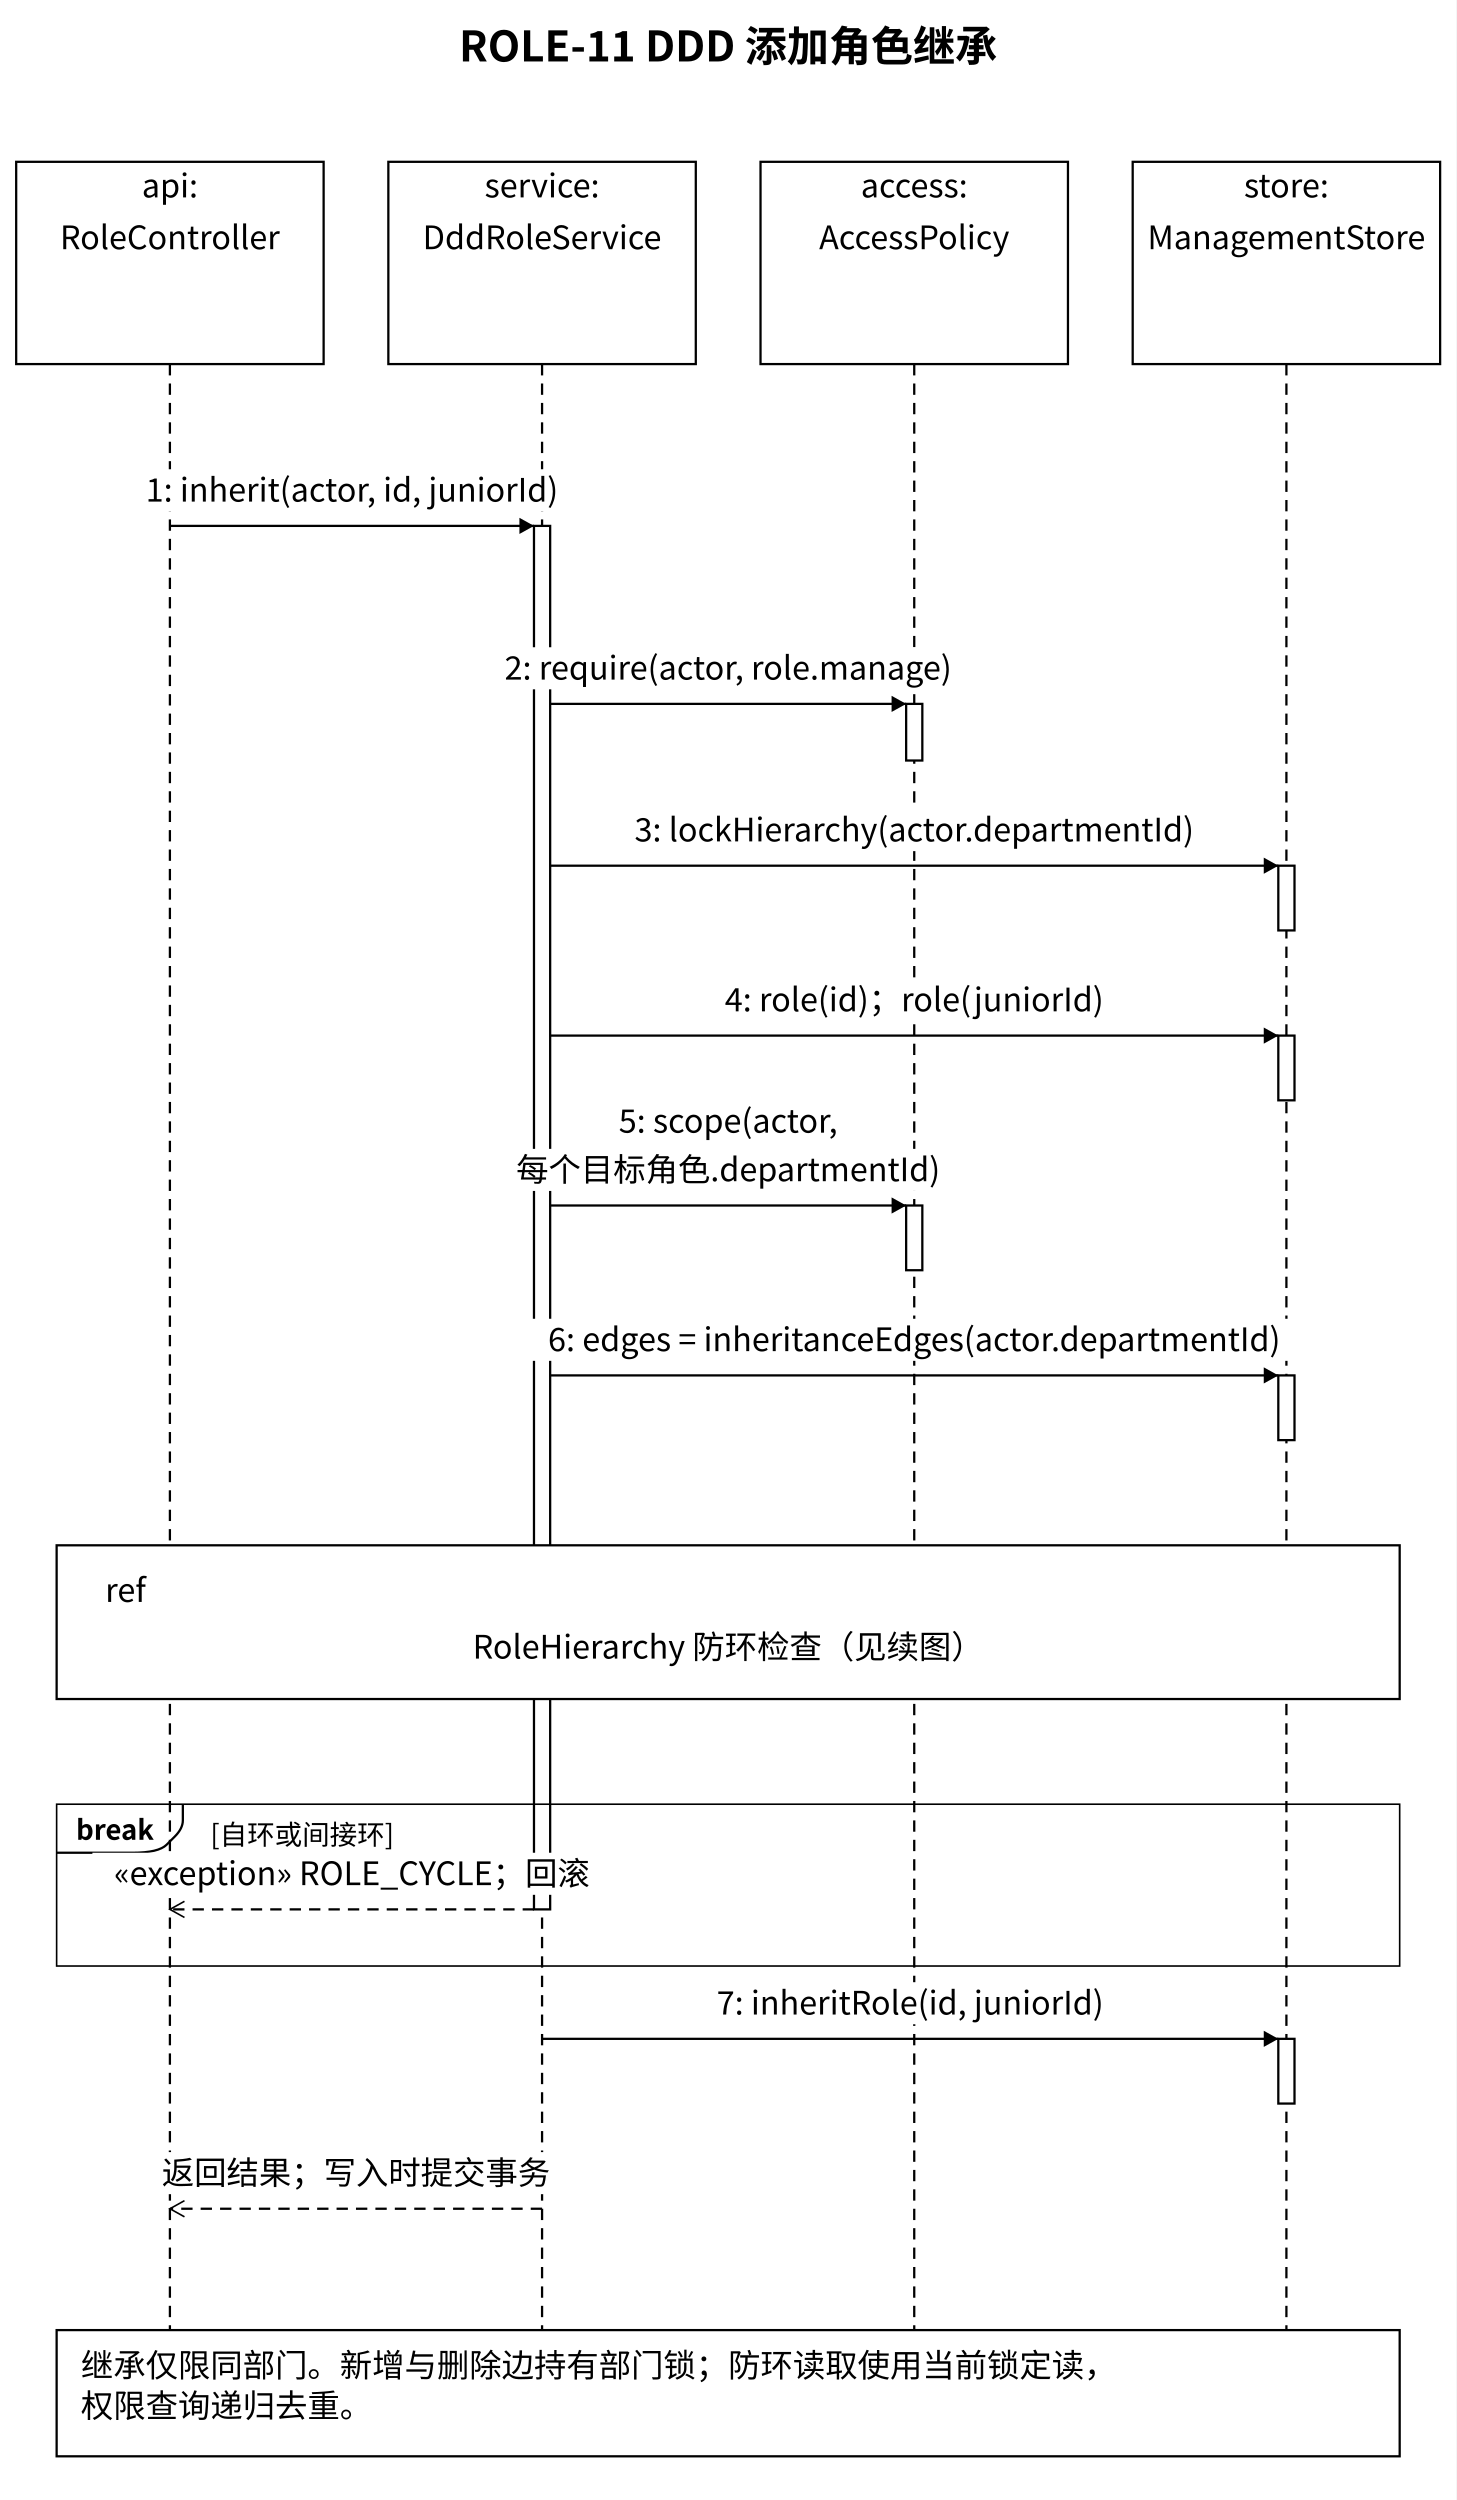
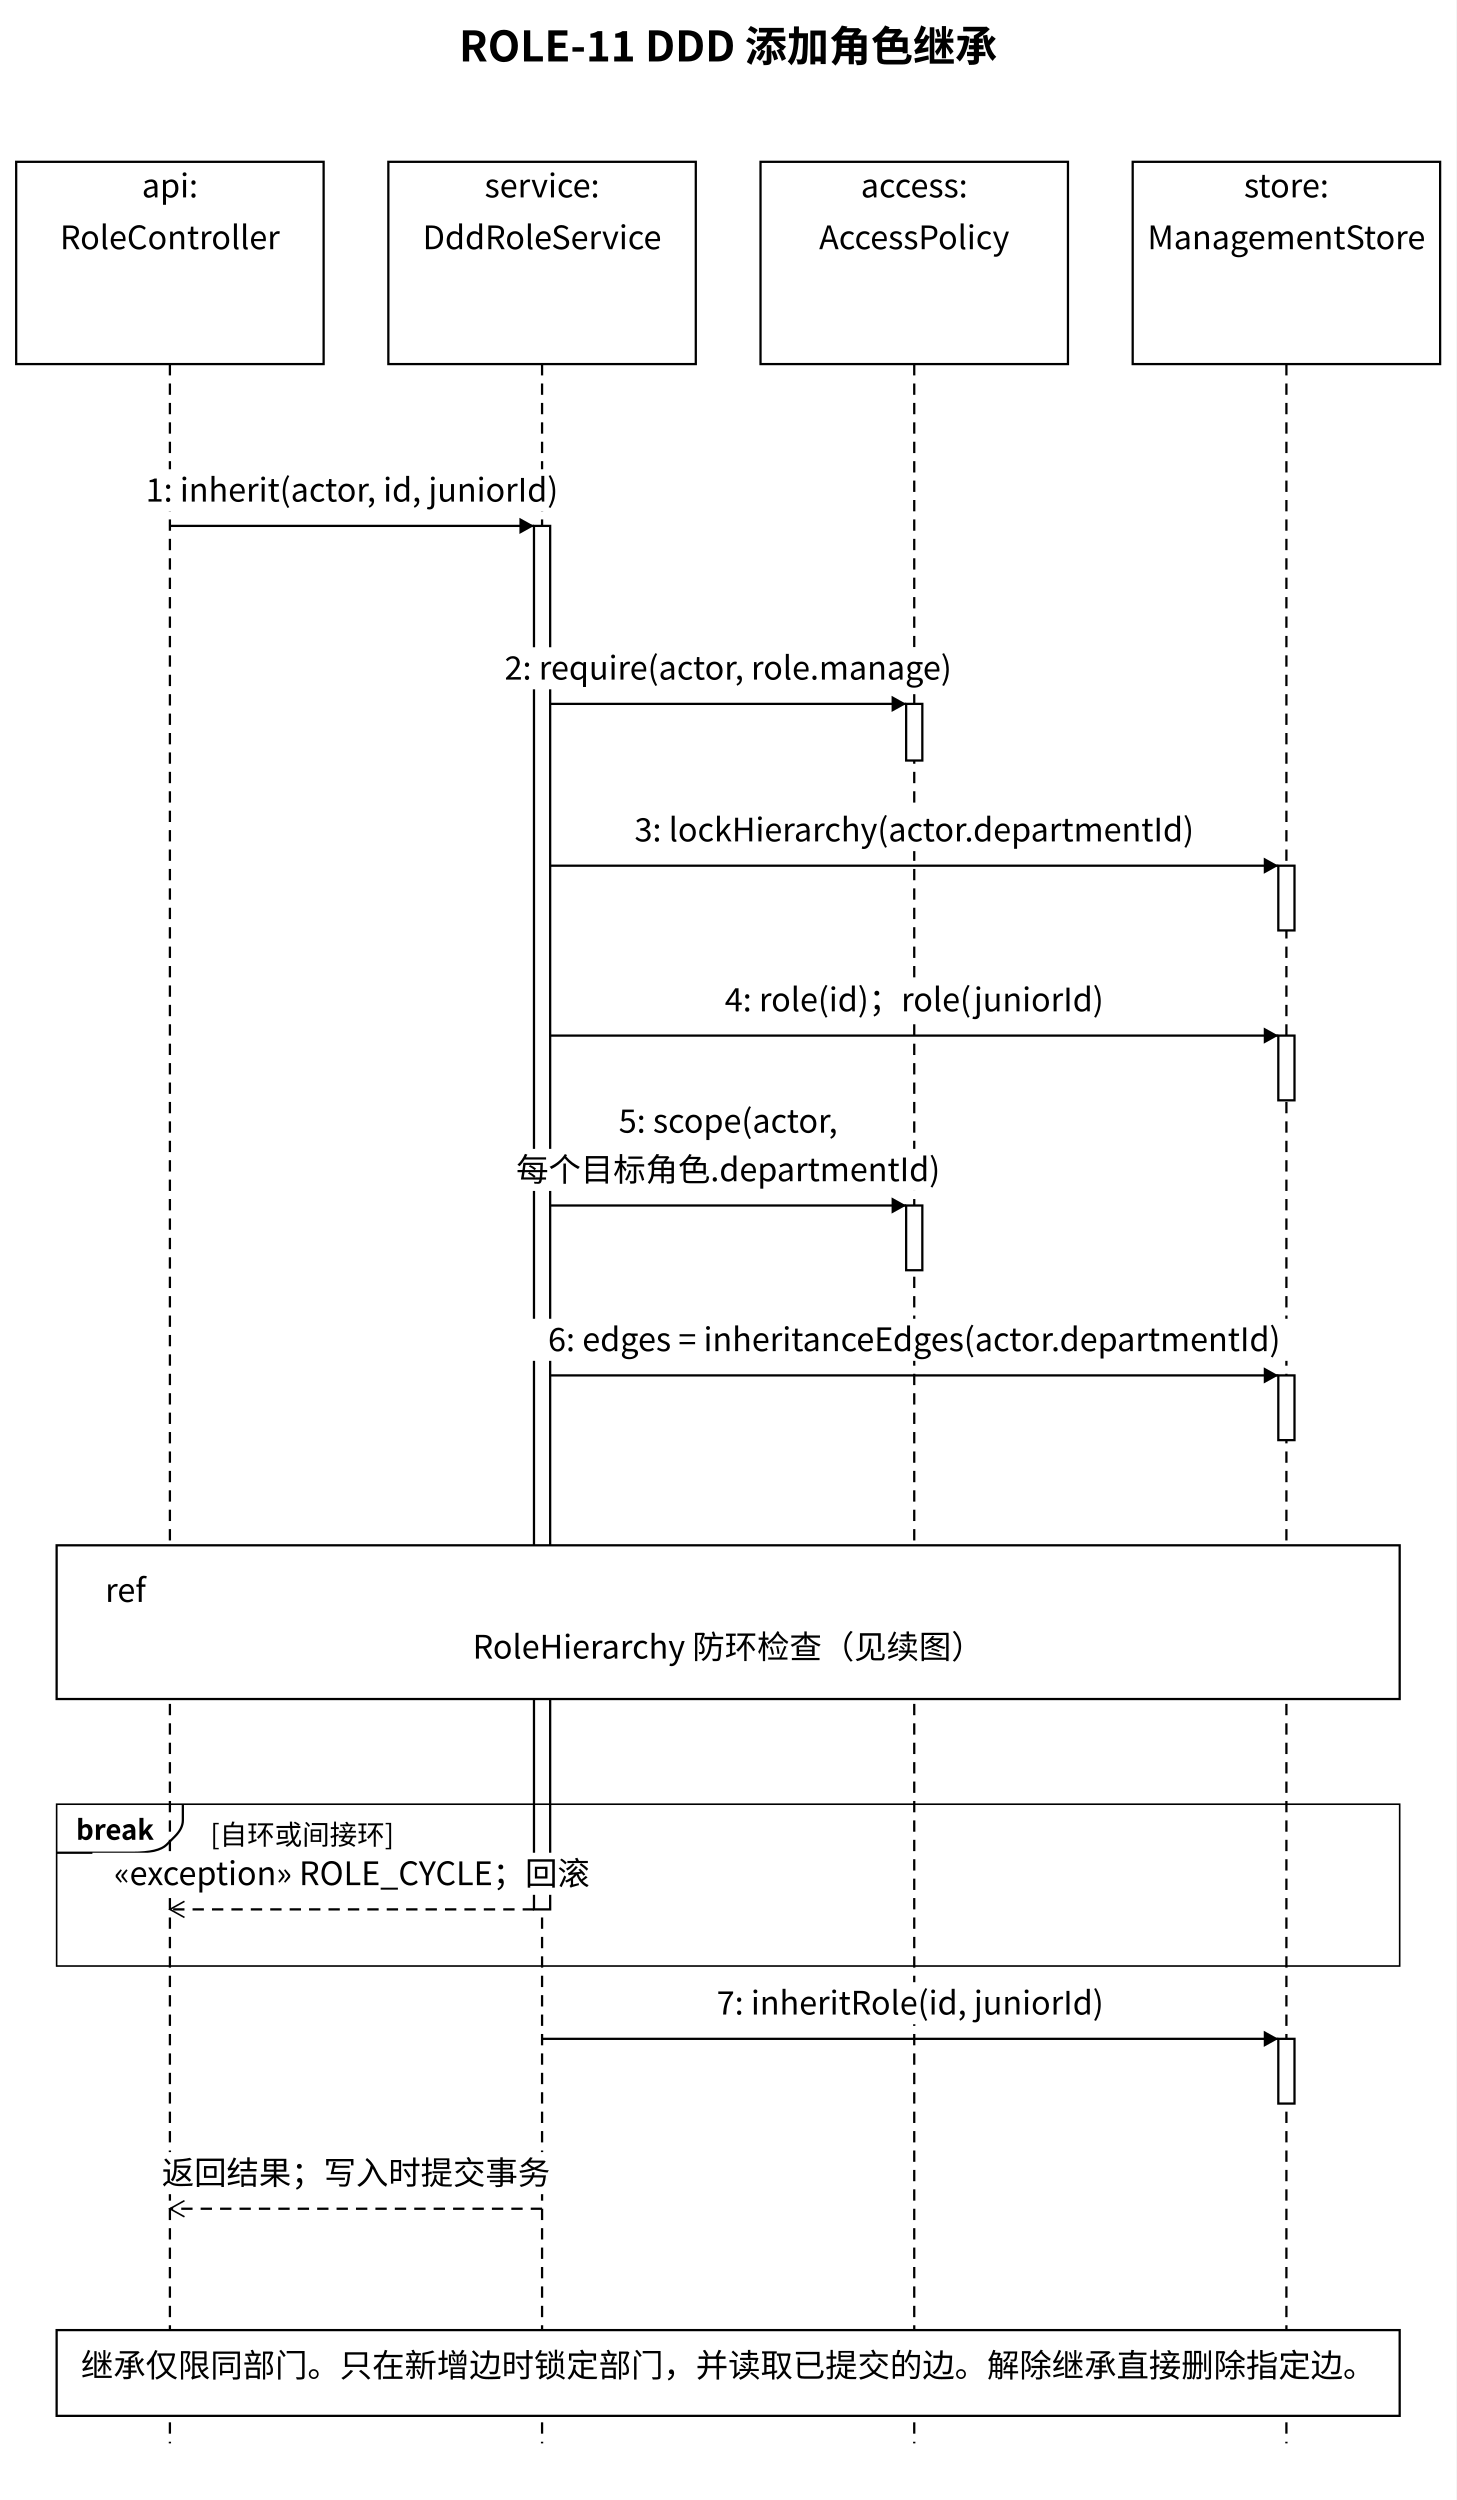
<svg xmlns="http://www.w3.org/2000/svg" width="900" height="1545" viewBox="0 0 900 1545">
  <style>text{font-family:'PingFang SC','Microsoft YaHei','Noto Sans CJK SC',system-ui,sans-serif;fill:black}</style>
  <defs>
    <marker id="open" markerWidth="12" markerHeight="12" refX="10" refY="6" orient="auto" markerUnits="userSpaceOnUse">
      <path d="M1,1 L10,6 L1,11" fill="none" stroke="black" />
    </marker>
    <marker id="filled" markerWidth="12" markerHeight="12" refX="10" refY="6" orient="auto" markerUnits="userSpaceOnUse">
      <path d="M1,1 L10,6 L1,11 Z" fill="black" />
    </marker>
    <marker id="triangle" markerWidth="16" markerHeight="16" refX="14" refY="8" orient="auto" markerUnits="userSpaceOnUse">
      <path d="M1,1 L14,8 L1,15 Z" fill="white" stroke="black" />
    </marker>
  </defs>
  <rect width="100%" height="100%" fill="white" />
  <text x="450.0" y="38" font-size="26" text-anchor="middle" font-weight="600">ROLE-11 DDD 添加角色继承</text>
  <rect x="10" y="100" width="190" height="125" rx="0" fill="white" stroke="black" stroke-width="1.4" />
  <text x="105" y="122" font-size="20" text-anchor="middle" font-weight="400">api:</text>
  <text x="105" y="154" font-size="20" text-anchor="middle" font-weight="400">RoleController</text>
  <path d="M 105,225 L 105,1510" fill="none" stroke="black" stroke-width="1.4" stroke-dasharray="7 5" />
  <rect x="240" y="100" width="190" height="125" rx="0" fill="white" stroke="black" stroke-width="1.4" />
  <text x="335" y="122" font-size="20" text-anchor="middle" font-weight="400">service:</text>
  <text x="335" y="154" font-size="20" text-anchor="middle" font-weight="400">DddRoleService</text>
  <path d="M 335,225 L 335,1510" fill="none" stroke="black" stroke-width="1.4" stroke-dasharray="7 5" />
  <rect x="470" y="100" width="190" height="125" rx="0" fill="white" stroke="black" stroke-width="1.4" />
  <text x="565" y="122" font-size="20" text-anchor="middle" font-weight="400">access:</text>
  <text x="565" y="154" font-size="20" text-anchor="middle" font-weight="400">AccessPolicy</text>
  <path d="M 565,225 L 565,1510" fill="none" stroke="black" stroke-width="1.4" stroke-dasharray="7 5" />
  <rect x="700" y="100" width="190" height="125" rx="0" fill="white" stroke="black" stroke-width="1.4" />
  <text x="795" y="122" font-size="20" text-anchor="middle" font-weight="400">store:</text>
  <text x="795" y="154" font-size="20" text-anchor="middle" font-weight="400">ManagementStore</text>
  <path d="M 795,225 L 795,1510" fill="none" stroke="black" stroke-width="1.4" stroke-dasharray="7 5" />
  <rect x="330" y="325" width="10" height="855" rx="0" fill="white" stroke="black" stroke-width="1.4" />
  <path d="M 105,325 L 330,325" fill="none" stroke="black" stroke-width="1.4" marker-end="url(#filled)" />
  <rect x="35.8" y="290" width="363.4" height="26" fill="white" />
  <text x="217.5" y="310" font-size="20" text-anchor="middle" font-weight="400">1: inherit(actor, id, juniorId)</text>
  <rect x="560" y="435" width="10" height="35" rx="0" fill="white" stroke="black" stroke-width="1.4" />
  <path d="M 340,435 L 560,435" fill="none" stroke="black" stroke-width="1.4" marker-end="url(#filled)" />
  <rect x="274.0" y="400" width="352" height="26" fill="white" />
  <text x="450.0" y="420" font-size="20" text-anchor="middle" font-weight="400">2: require(actor, role.manage)</text>
  <rect x="790" y="535" width="10" height="40" rx="0" fill="white" stroke="black" stroke-width="1.4" />
  <path d="M 340,535 L 790,535" fill="none" stroke="black" stroke-width="1.4" marker-end="url(#filled)" />
  <rect x="354.8" y="500" width="420.4" height="26" fill="white" />
  <text x="565.0" y="520" font-size="20" text-anchor="middle" font-weight="400">3: lockHierarchy(actor.departmentId)</text>
  <rect x="790" y="640" width="10" height="40" rx="0" fill="white" stroke="black" stroke-width="1.4" />
  <path d="M 340,640 L 790,640" fill="none" stroke="black" stroke-width="1.4" marker-end="url(#filled)" />
  <rect x="407.5" y="605" width="315" height="26" fill="white" />
  <text x="565.0" y="625" font-size="20" text-anchor="middle" font-weight="400">4: role(id)；role(juniorId)</text>
  <rect x="560" y="745" width="10" height="40" rx="0" fill="white" stroke="black" stroke-width="1.4" />
  <path d="M 340,745 L 560,745" fill="none" stroke="black" stroke-width="1.4" marker-end="url(#filled)" />
  <rect x="359.5" y="680" width="181" height="26" fill="white" />
  <text x="450.0" y="700" font-size="20" text-anchor="middle" font-weight="400">5: scope(actor,</text>
  <rect x="305.2" y="710" width="289.6" height="26" fill="white" />
  <text x="450.0" y="730" font-size="20" text-anchor="middle" font-weight="400">每个目标角色.departmentId)</text>
  <rect x="790" y="850" width="10" height="40" rx="0" fill="white" stroke="black" stroke-width="1.4" />
  <path d="M 340,850 L 790,850" fill="none" stroke="black" stroke-width="1.4" marker-end="url(#filled)" />
  <rect x="292.1" y="815" width="545.8" height="26" fill="white" />
  <text x="565.0" y="835" font-size="20" text-anchor="middle" font-weight="400">6: edges = inheritanceEdges(actor.departmentId)</text>
  <rect x="35" y="955" width="830" height="95" rx="0" fill="white" stroke="black" stroke-width="1.4" />
  <text x="65" y="990" font-size="20" text-anchor="start" font-weight="400">ref</text>
  <text x="450" y="1025" font-size="20" text-anchor="middle" font-weight="400">RoleHierarchy 防环检查（见续图）</text>
  <rect x="35" y="1115" width="830" height="100" fill="none" stroke="black" />
  <path d="M 35,1145 L 82.0,1145.0 Q 98,1145 103.0,1140.0 L 108.0,1135.0 Q 113,1130 113.0,1125.0 L 113,1115" fill="none" stroke="black" stroke-width="1.4" />
  <text x="47" y="1137" font-size="17" text-anchor="start" font-weight="600">break</text>
  <rect x="125" y="1123" width="131.38" height="23" fill="white" />
  <text x="130" y="1140" font-size="17" text-anchor="start" font-weight="400">[自环或间接环]</text>
  <path d="M 330,1180 L 105,1180" fill="none" stroke="black" stroke-width="1.4" stroke-dasharray="7 5" marker-end="url(#open)" />
  <rect x="57.1" y="1145" width="320.8" height="26" fill="white" />
  <text x="217.5" y="1165" font-size="20" text-anchor="middle" font-weight="400">«exception» ROLE_CYCLE；回滚</text>
  <rect x="790" y="1260" width="10" height="40" rx="0" fill="white" stroke="black" stroke-width="1.4" />
  <path d="M 335,1260 L 790,1260" fill="none" stroke="black" stroke-width="1.4" marker-end="url(#filled)" />
  <rect x="397.9" y="1225" width="329.2" height="26" fill="white" />
  <text x="562.5" y="1245" font-size="20" text-anchor="middle" font-weight="400">7: inheritRole(id, juniorId)</text>
  <path d="M 335,1365 L 105,1365" fill="none" stroke="black" stroke-width="1.4" stroke-dasharray="7 5" marker-end="url(#open)" />
  <rect x="95.0" y="1330" width="250" height="26" fill="white" />
  <text x="220.0" y="1350" font-size="20" text-anchor="middle" font-weight="400">返回结果；写入时提交事务</text>
-   <rect x="35" y="1440" width="830" height="78" rx="0" fill="white" stroke="black" stroke-width="1.4" />
-   <text x="50" y="1469" font-size="20" text-anchor="start" font-weight="400">继承仅限同部门。新增与删除边持有部门锁；防环读取使用当前锁定读，</text>
-   <text x="50" y="1494" font-size="20" text-anchor="start" font-weight="400">权限查询递归去重。</text>
+   <rect x="35" y="1440" width="830" height="53" rx="0" fill="white" stroke="black" stroke-width="1.4" />
+   <text x="50" y="1469" font-size="20" text-anchor="start" font-weight="400">继承仅限同部门。只在新增边时锁定部门，并读取已提交的边。解除继承直接删除指定边。</text>
</svg>
